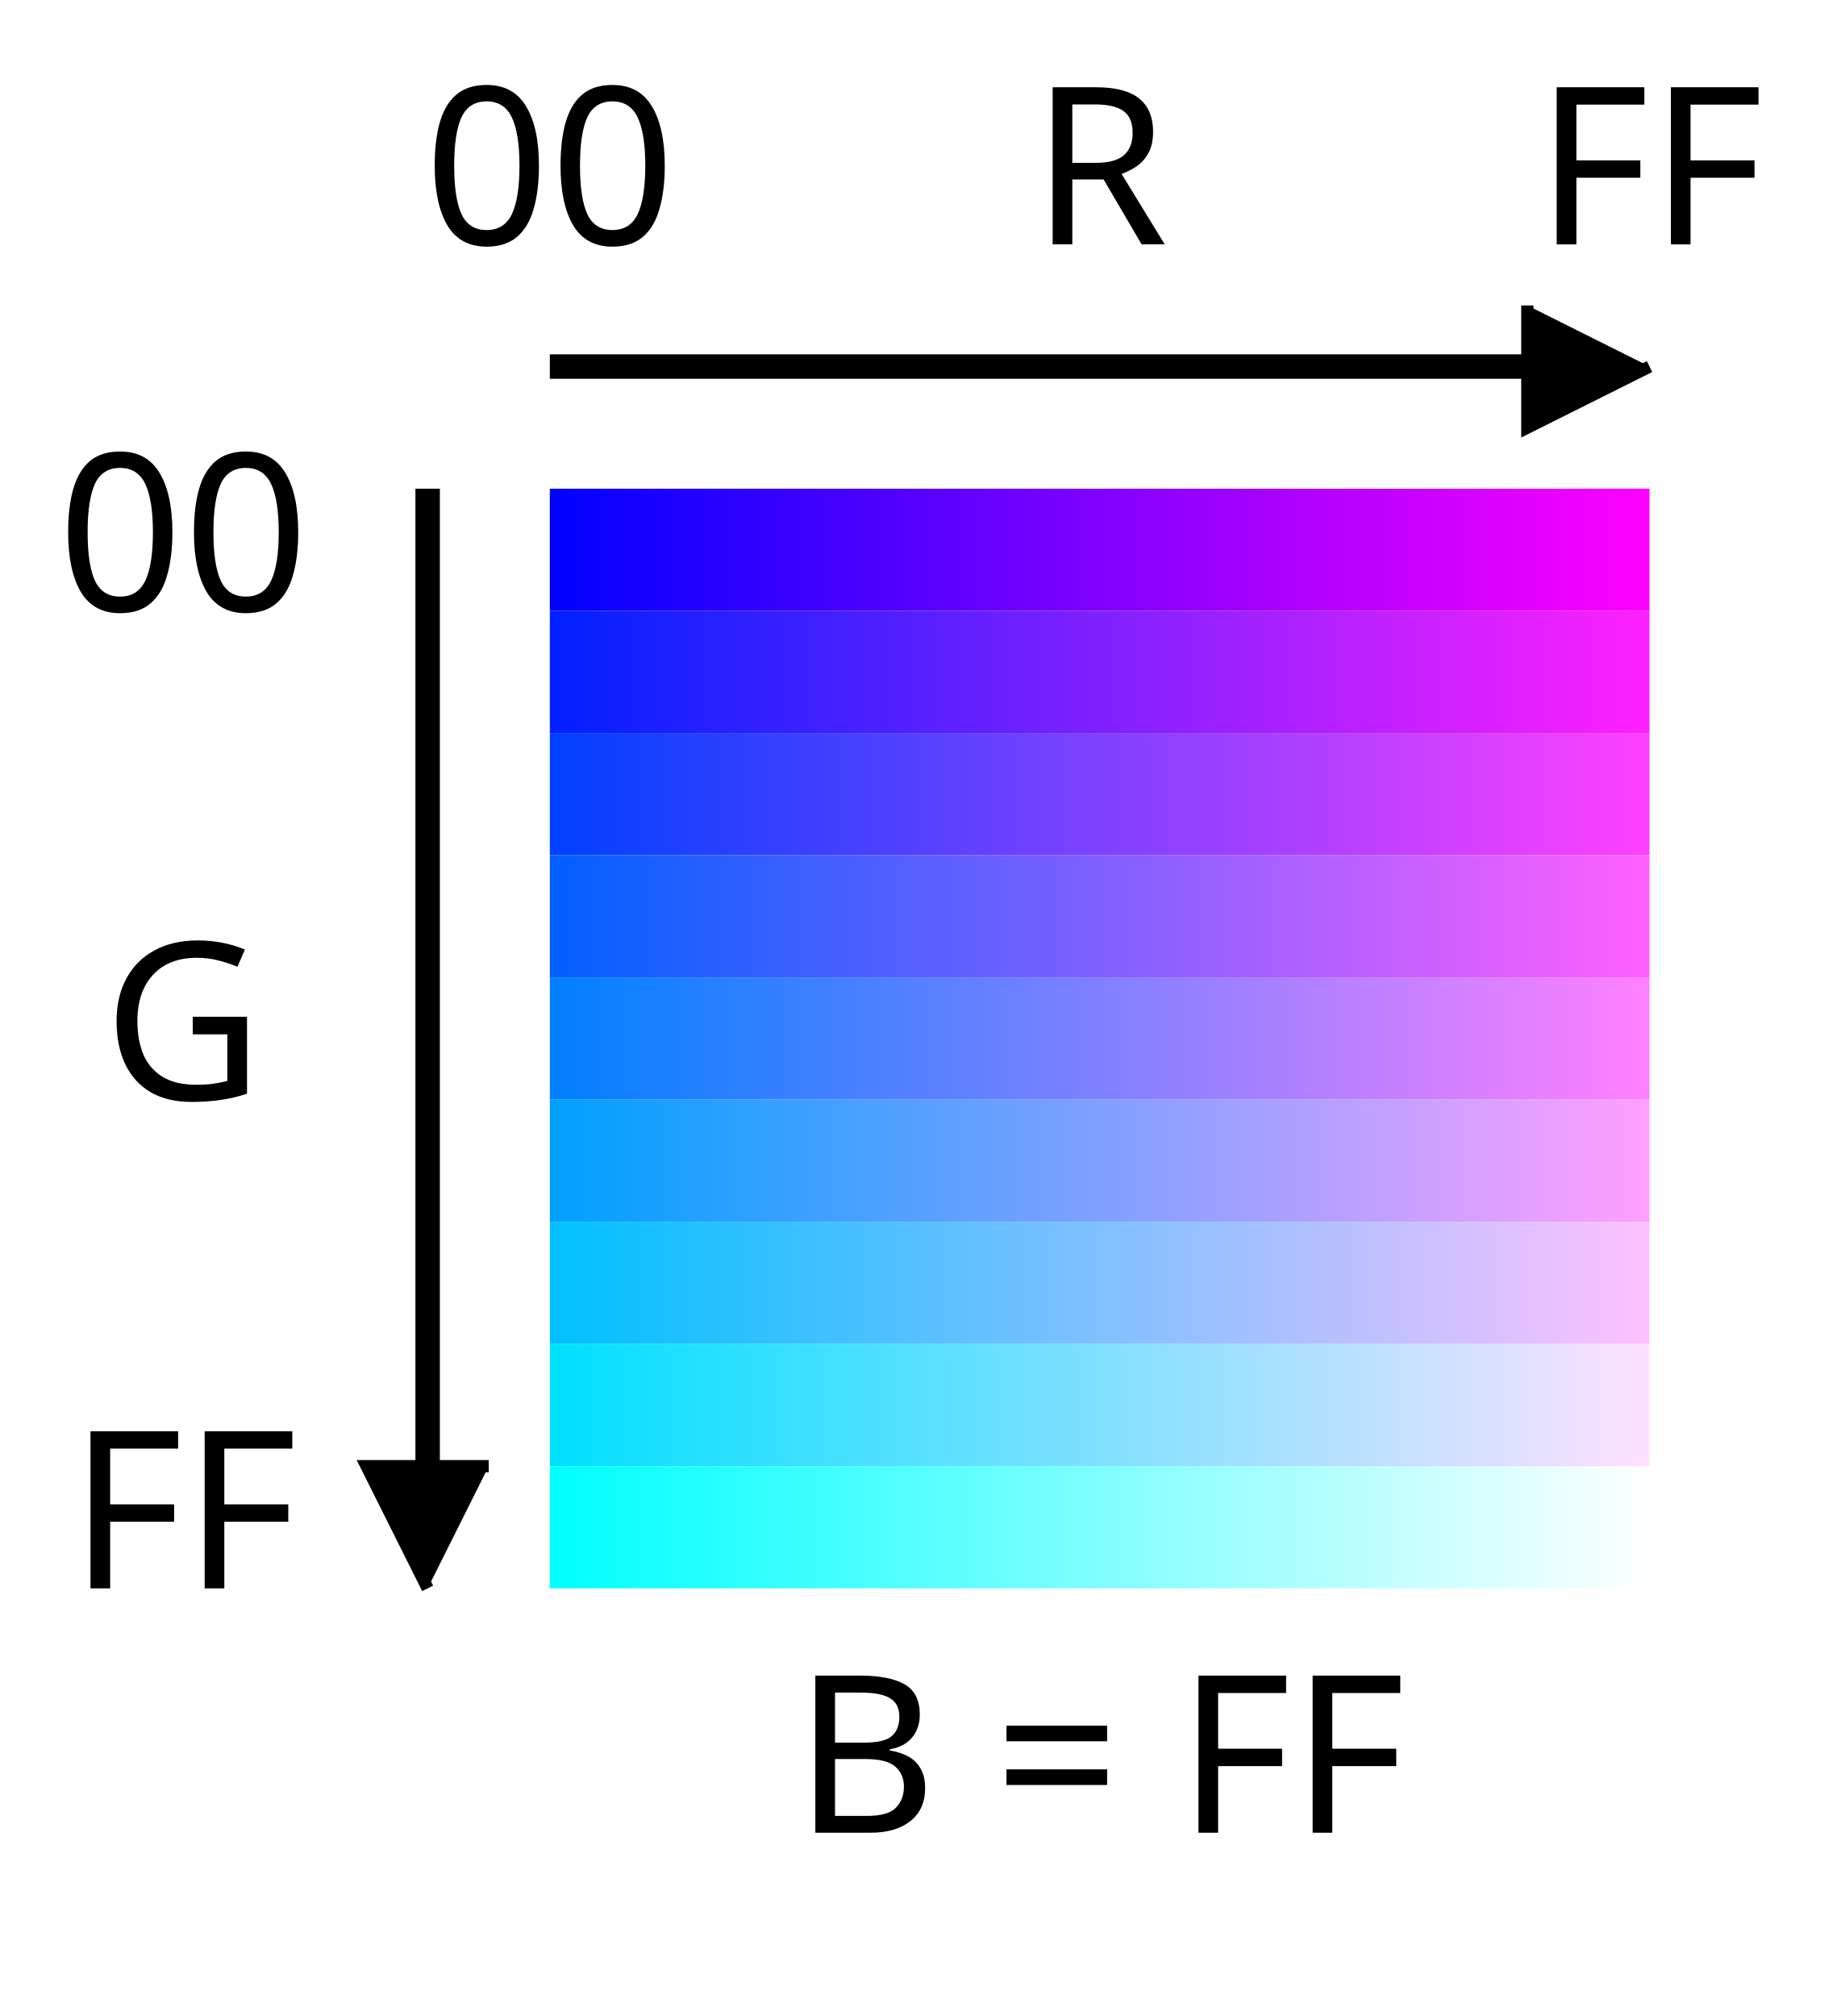
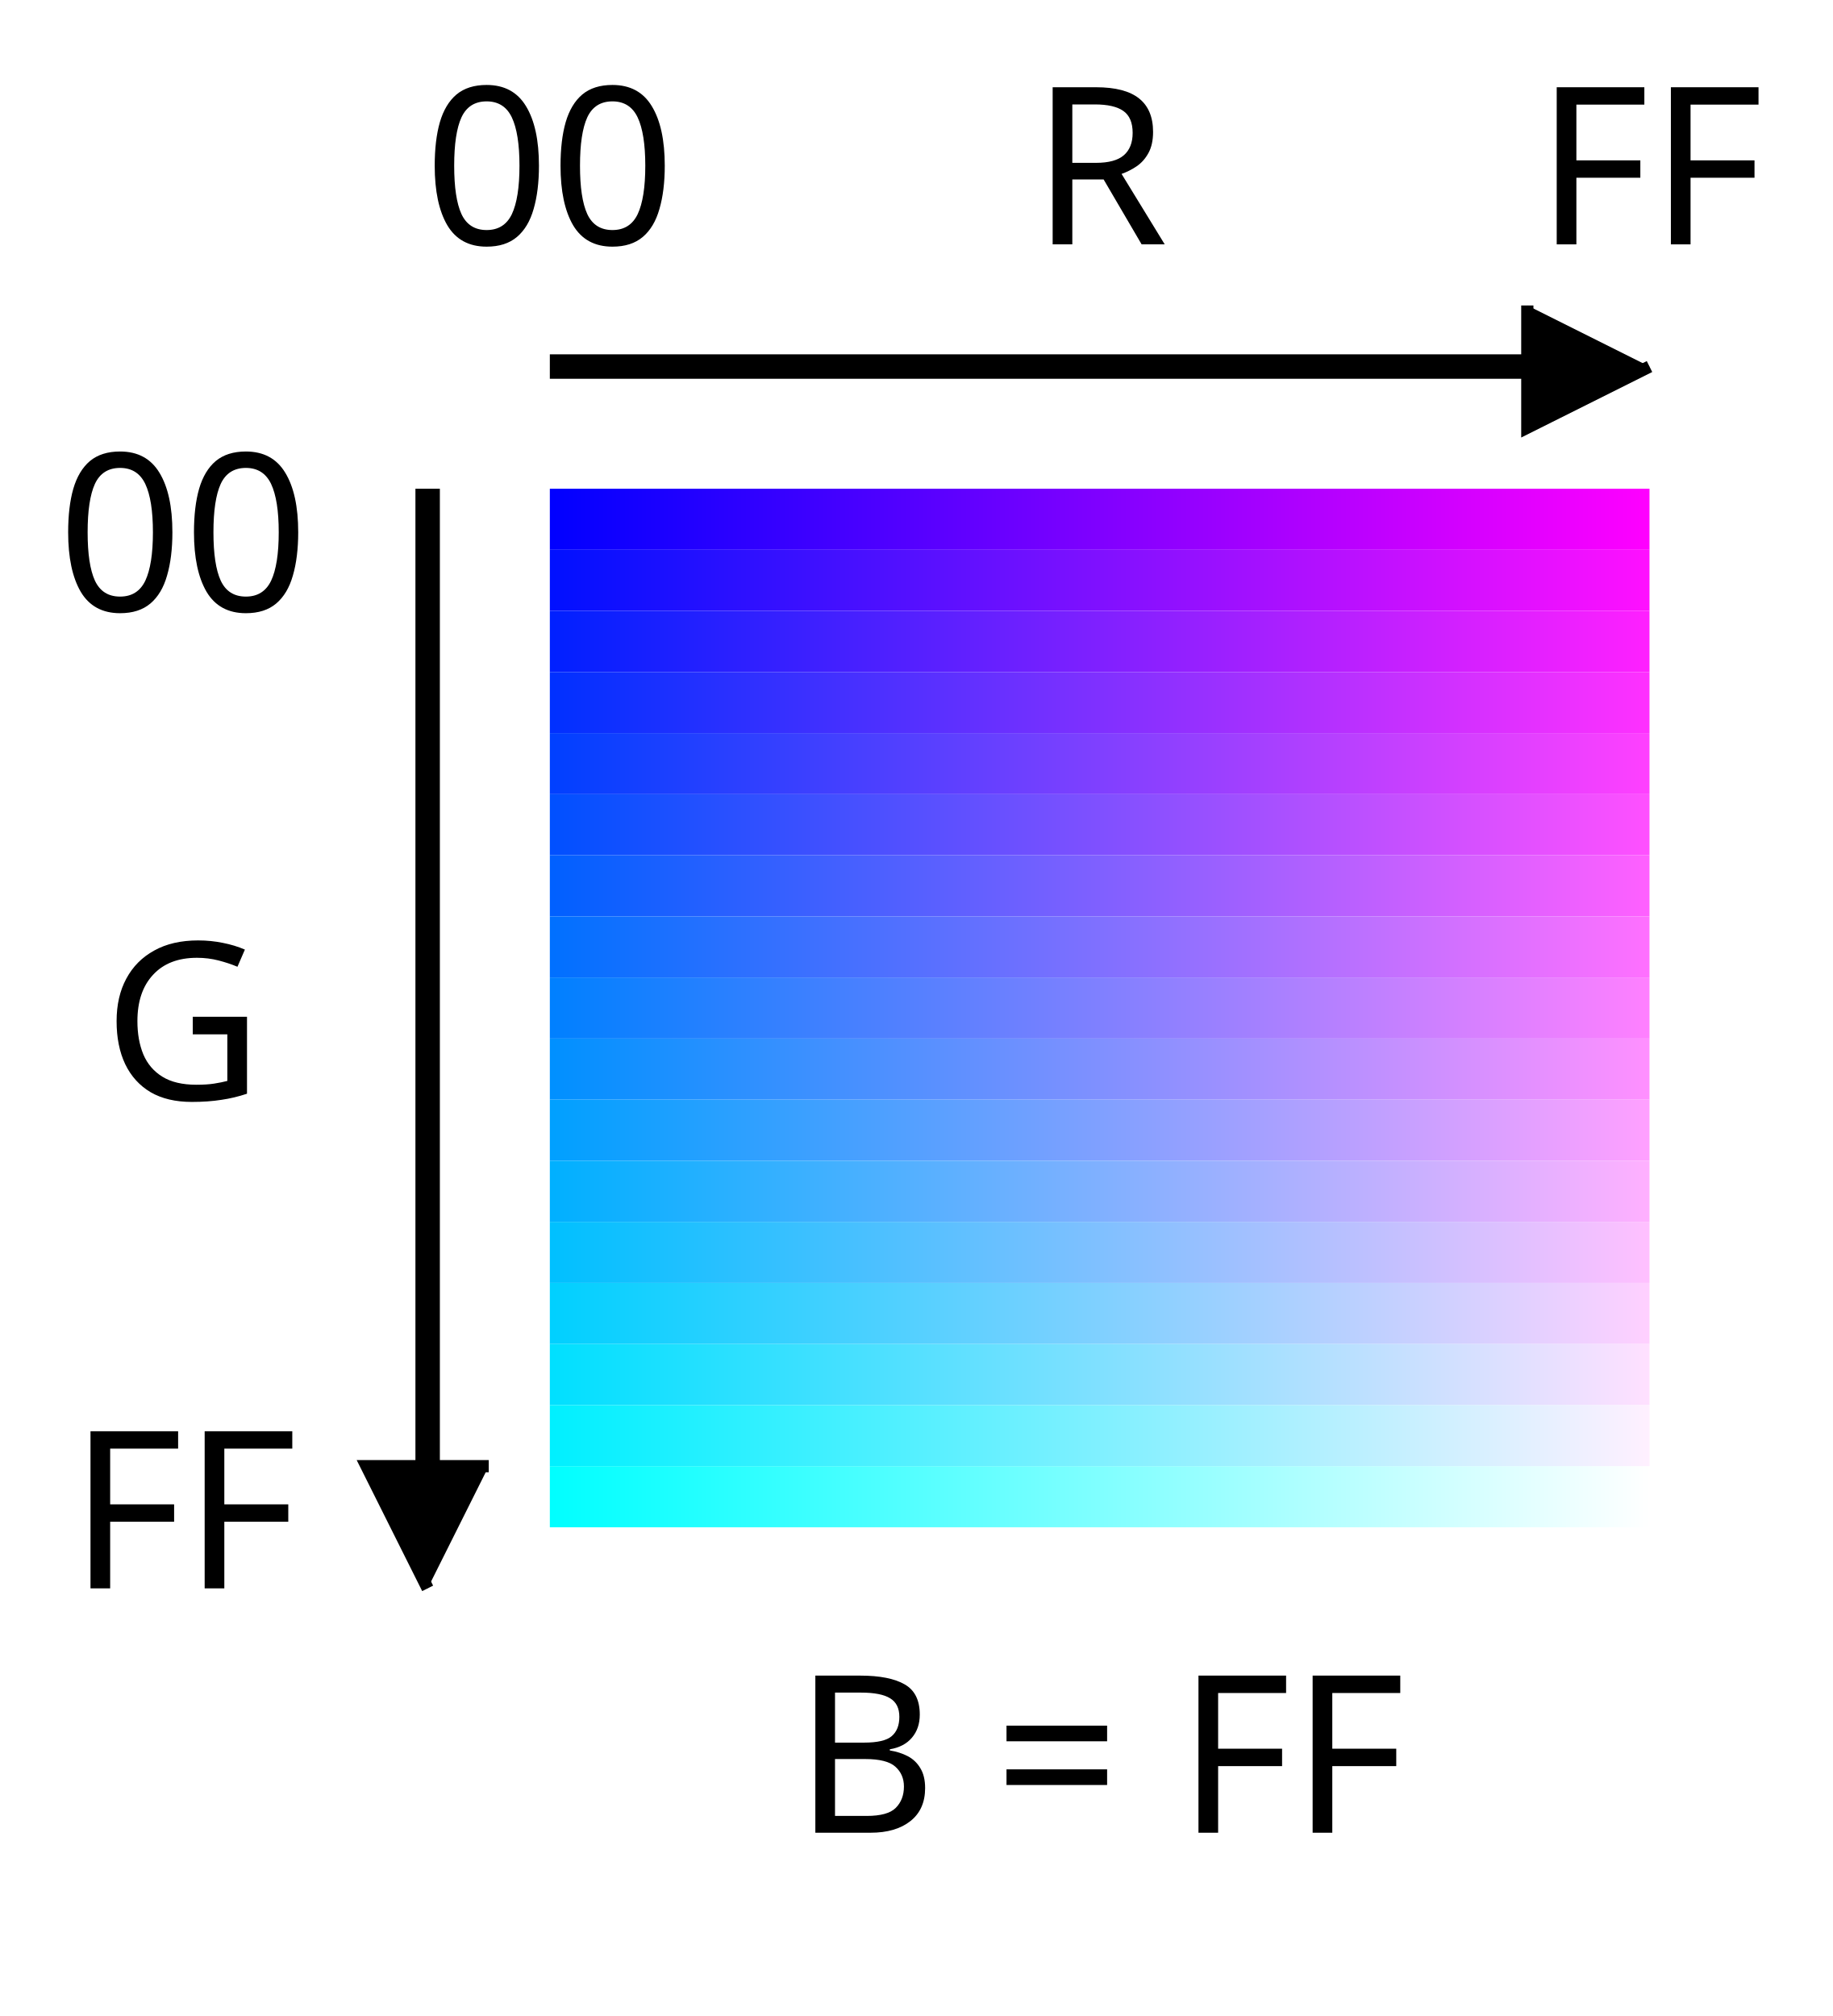
<svg xmlns="http://www.w3.org/2000/svg" version="1.1" width="150" height="165" viewBox="-45 -40 150 165" style="background-color: white;" font-family="sans-serif">
  <defs>
-     <linearGradient id="g08">
+     <linearGradient id="g00">
      <stop offset="0%" stop-color="#0000FF" />
      <stop offset="100%" stop-color="#FF00FF" />
    </linearGradient>
-     <linearGradient id="g18">
+     <linearGradient id="g05">
+       <stop offset="0%" stop-color="#0010FF" />
+       <stop offset="100%" stop-color="#FF10FF" />
+     </linearGradient>
+     <linearGradient id="g10">
      <stop offset="0%" stop-color="#0020FF" />
      <stop offset="100%" stop-color="#FF20FF" />
    </linearGradient>
-     <linearGradient id="g28">
+     <linearGradient id="g15">
+       <stop offset="0%" stop-color="#0030FF" />
+       <stop offset="100%" stop-color="#FF30FF" />
+     </linearGradient>
+     <linearGradient id="g20">
      <stop offset="0%" stop-color="#0040FF" />
      <stop offset="100%" stop-color="#FF40FF" />
    </linearGradient>
-     <linearGradient id="g38">
+     <linearGradient id="g25">
+       <stop offset="0%" stop-color="#0050FF" />
+       <stop offset="100%" stop-color="#FF50FF" />
+     </linearGradient>
+     <linearGradient id="g30">
      <stop offset="0%" stop-color="#0060FF" />
      <stop offset="100%" stop-color="#FF60FF" />
    </linearGradient>
-     <linearGradient id="g48">
+     <linearGradient id="g35">
+       <stop offset="0%" stop-color="#0070FF" />
+       <stop offset="100%" stop-color="#FF70FF" />
+     </linearGradient>
+     <linearGradient id="g40">
      <stop offset="0%" stop-color="#0080FF" />
      <stop offset="100%" stop-color="#FF80FF" />
    </linearGradient>
-     <linearGradient id="g58">
+     <linearGradient id="g45">
+       <stop offset="0%" stop-color="#0090FF" />
+       <stop offset="100%" stop-color="#FF90FF" />
+     </linearGradient>
+     <linearGradient id="g50">
      <stop offset="0%" stop-color="#00A0FF" />
      <stop offset="100%" stop-color="#FFA0FF" />
    </linearGradient>
-     <linearGradient id="g68">
+     <linearGradient id="g55">
+       <stop offset="0%" stop-color="#00B0FF" />
+       <stop offset="100%" stop-color="#FFB0FF" />
+     </linearGradient>
+     <linearGradient id="g60">
      <stop offset="0%" stop-color="#00C0FF" />
      <stop offset="100%" stop-color="#FFC0FF" />
    </linearGradient>
-     <linearGradient id="g78">
+     <linearGradient id="g65">
+       <stop offset="0%" stop-color="#00D0FF" />
+       <stop offset="100%" stop-color="#FFD0FF" />
+     </linearGradient>
+     <linearGradient id="g70">
      <stop offset="0%" stop-color="#00E0FF" />
      <stop offset="100%" stop-color="#FFE0FF" />
    </linearGradient>
-     <linearGradient id="g88">
+     <linearGradient id="g75">
+       <stop offset="0%" stop-color="#00F0FF" />
+       <stop offset="100%" stop-color="#FFF0FF" />
+     </linearGradient>
+     <linearGradient id="g80">
      <stop offset="0%" stop-color="#00FFFF" />
      <stop offset="100%" stop-color="#FFFFFF" />
    </linearGradient>
  </defs>
-   <rect x="0" y="0" width="90" height="10" stroke="none" fill="url(#g08)" />
-   <rect x="0" y="10" width="90" height="10" stroke="none" fill="url(#g18)" />
-   <rect x="0" y="20" width="90" height="10" stroke="none" fill="url(#g28)" />
-   <rect x="0" y="30" width="90" height="10" stroke="none" fill="url(#g38)" />
-   <rect x="0" y="40" width="90" height="10" stroke="none" fill="url(#g48)" />
-   <rect x="0" y="50" width="90" height="10" stroke="none" fill="url(#g58)" />
-   <rect x="0" y="60" width="90" height="10" stroke="none" fill="url(#g68)" />
-   <rect x="0" y="70" width="90" height="10" stroke="none" fill="url(#g78)" />
-   <rect x="0" y="80" width="90" height="10" stroke="none" fill="url(#g88)" />
+   <rect x="0" y="0" width="90" height="5" stroke="none" fill="url(#g00)" />
+   <rect x="0" y="5" width="90" height="5" stroke="none" fill="url(#g05)" />
+   <rect x="0" y="10" width="90" height="5" stroke="none" fill="url(#g10)" />
+   <rect x="0" y="15" width="90" height="5" stroke="none" fill="url(#g15)" />
+   <rect x="0" y="20" width="90" height="5" stroke="none" fill="url(#g20)" />
+   <rect x="0" y="25" width="90" height="5" stroke="none" fill="url(#g25)" />
+   <rect x="0" y="30" width="90" height="5" stroke="none" fill="url(#g30)" />
+   <rect x="0" y="35" width="90" height="5" stroke="none" fill="url(#g35)" />
+   <rect x="0" y="40" width="90" height="5" stroke="none" fill="url(#g40)" />
+   <rect x="0" y="45" width="90" height="5" stroke="none" fill="url(#g45)" />
+   <rect x="0" y="50" width="90" height="5" stroke="none" fill="url(#g50)" />
+   <rect x="0" y="55" width="90" height="5" stroke="none" fill="url(#g55)" />
+   <rect x="0" y="60" width="90" height="5" stroke="none" fill="url(#g60)" />
+   <rect x="0" y="65" width="90" height="5" stroke="none" fill="url(#g65)" />
+   <rect x="0" y="70" width="90" height="5" stroke="none" fill="url(#g70)" />
+   <rect x="0" y="75" width="90" height="5" stroke="none" fill="url(#g75)" />
+   <rect x="0" y="80" width="90" height="5" stroke="none" fill="url(#g80)" />
  <text x="45" y="110" font-size="18" text-anchor="middle">B = FF</text>
  <line x1="0" y1="-10" x2="80" y2="-10" stroke-width="2" stroke="black" />
  <polyline points="90,-10 80,-5 80,-15" fill="black" stroke-width="1" stroke="black" />
  <text x="45" y="-20" font-size="18" text-anchor="middle">R</text>
  <text x="0" y="-20" font-size="18" text-anchor="middle">00</text>
  <text x="90" y="-20" font-size="18" text-anchor="middle">FF</text>
  <line x1="-10" y1="00" x2="-10" y2="80" stroke-width="2" stroke="black" />
  <polyline points="-10,90 -15,80 -5,80" fill="black" stroke-width="1" stroke="black" />
  <text x="-30" y="50" font-size="18" text-anchor="middle">G</text>
  <text x="-30" y="10" font-size="18" text-anchor="middle">00</text>
  <text x="-30" y="90" font-size="18" text-anchor="middle">FF</text>
</svg>
